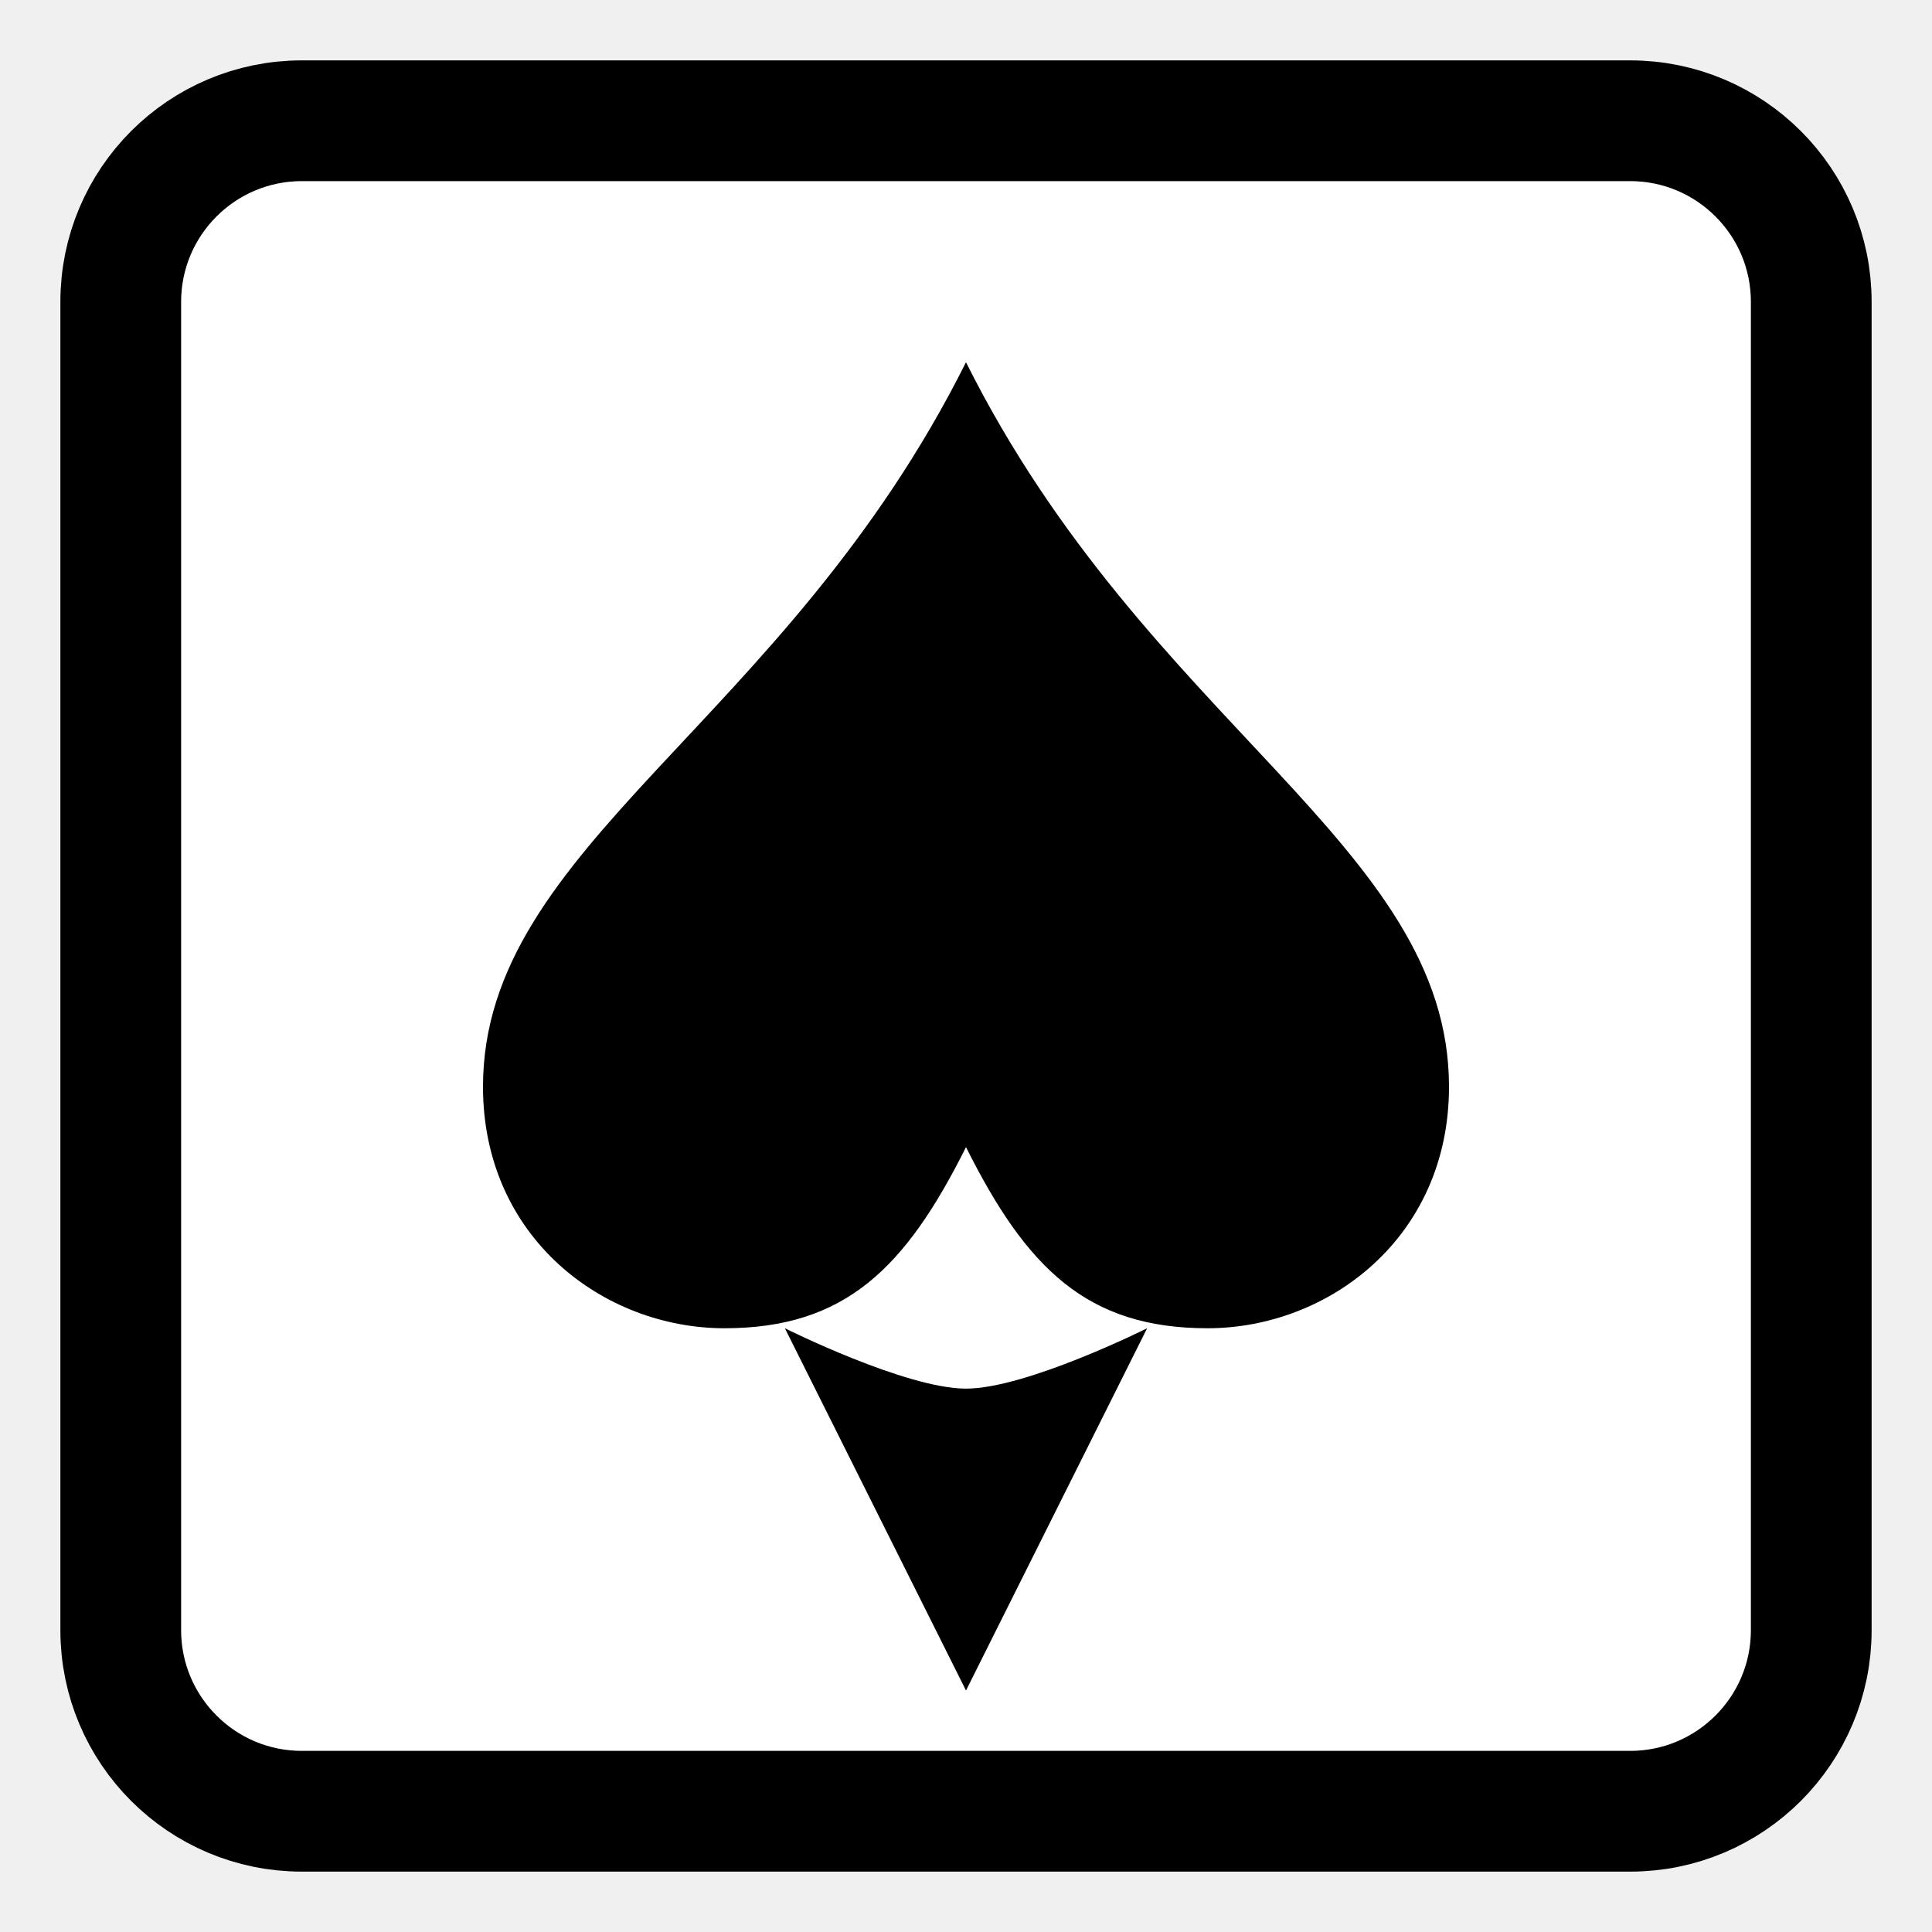
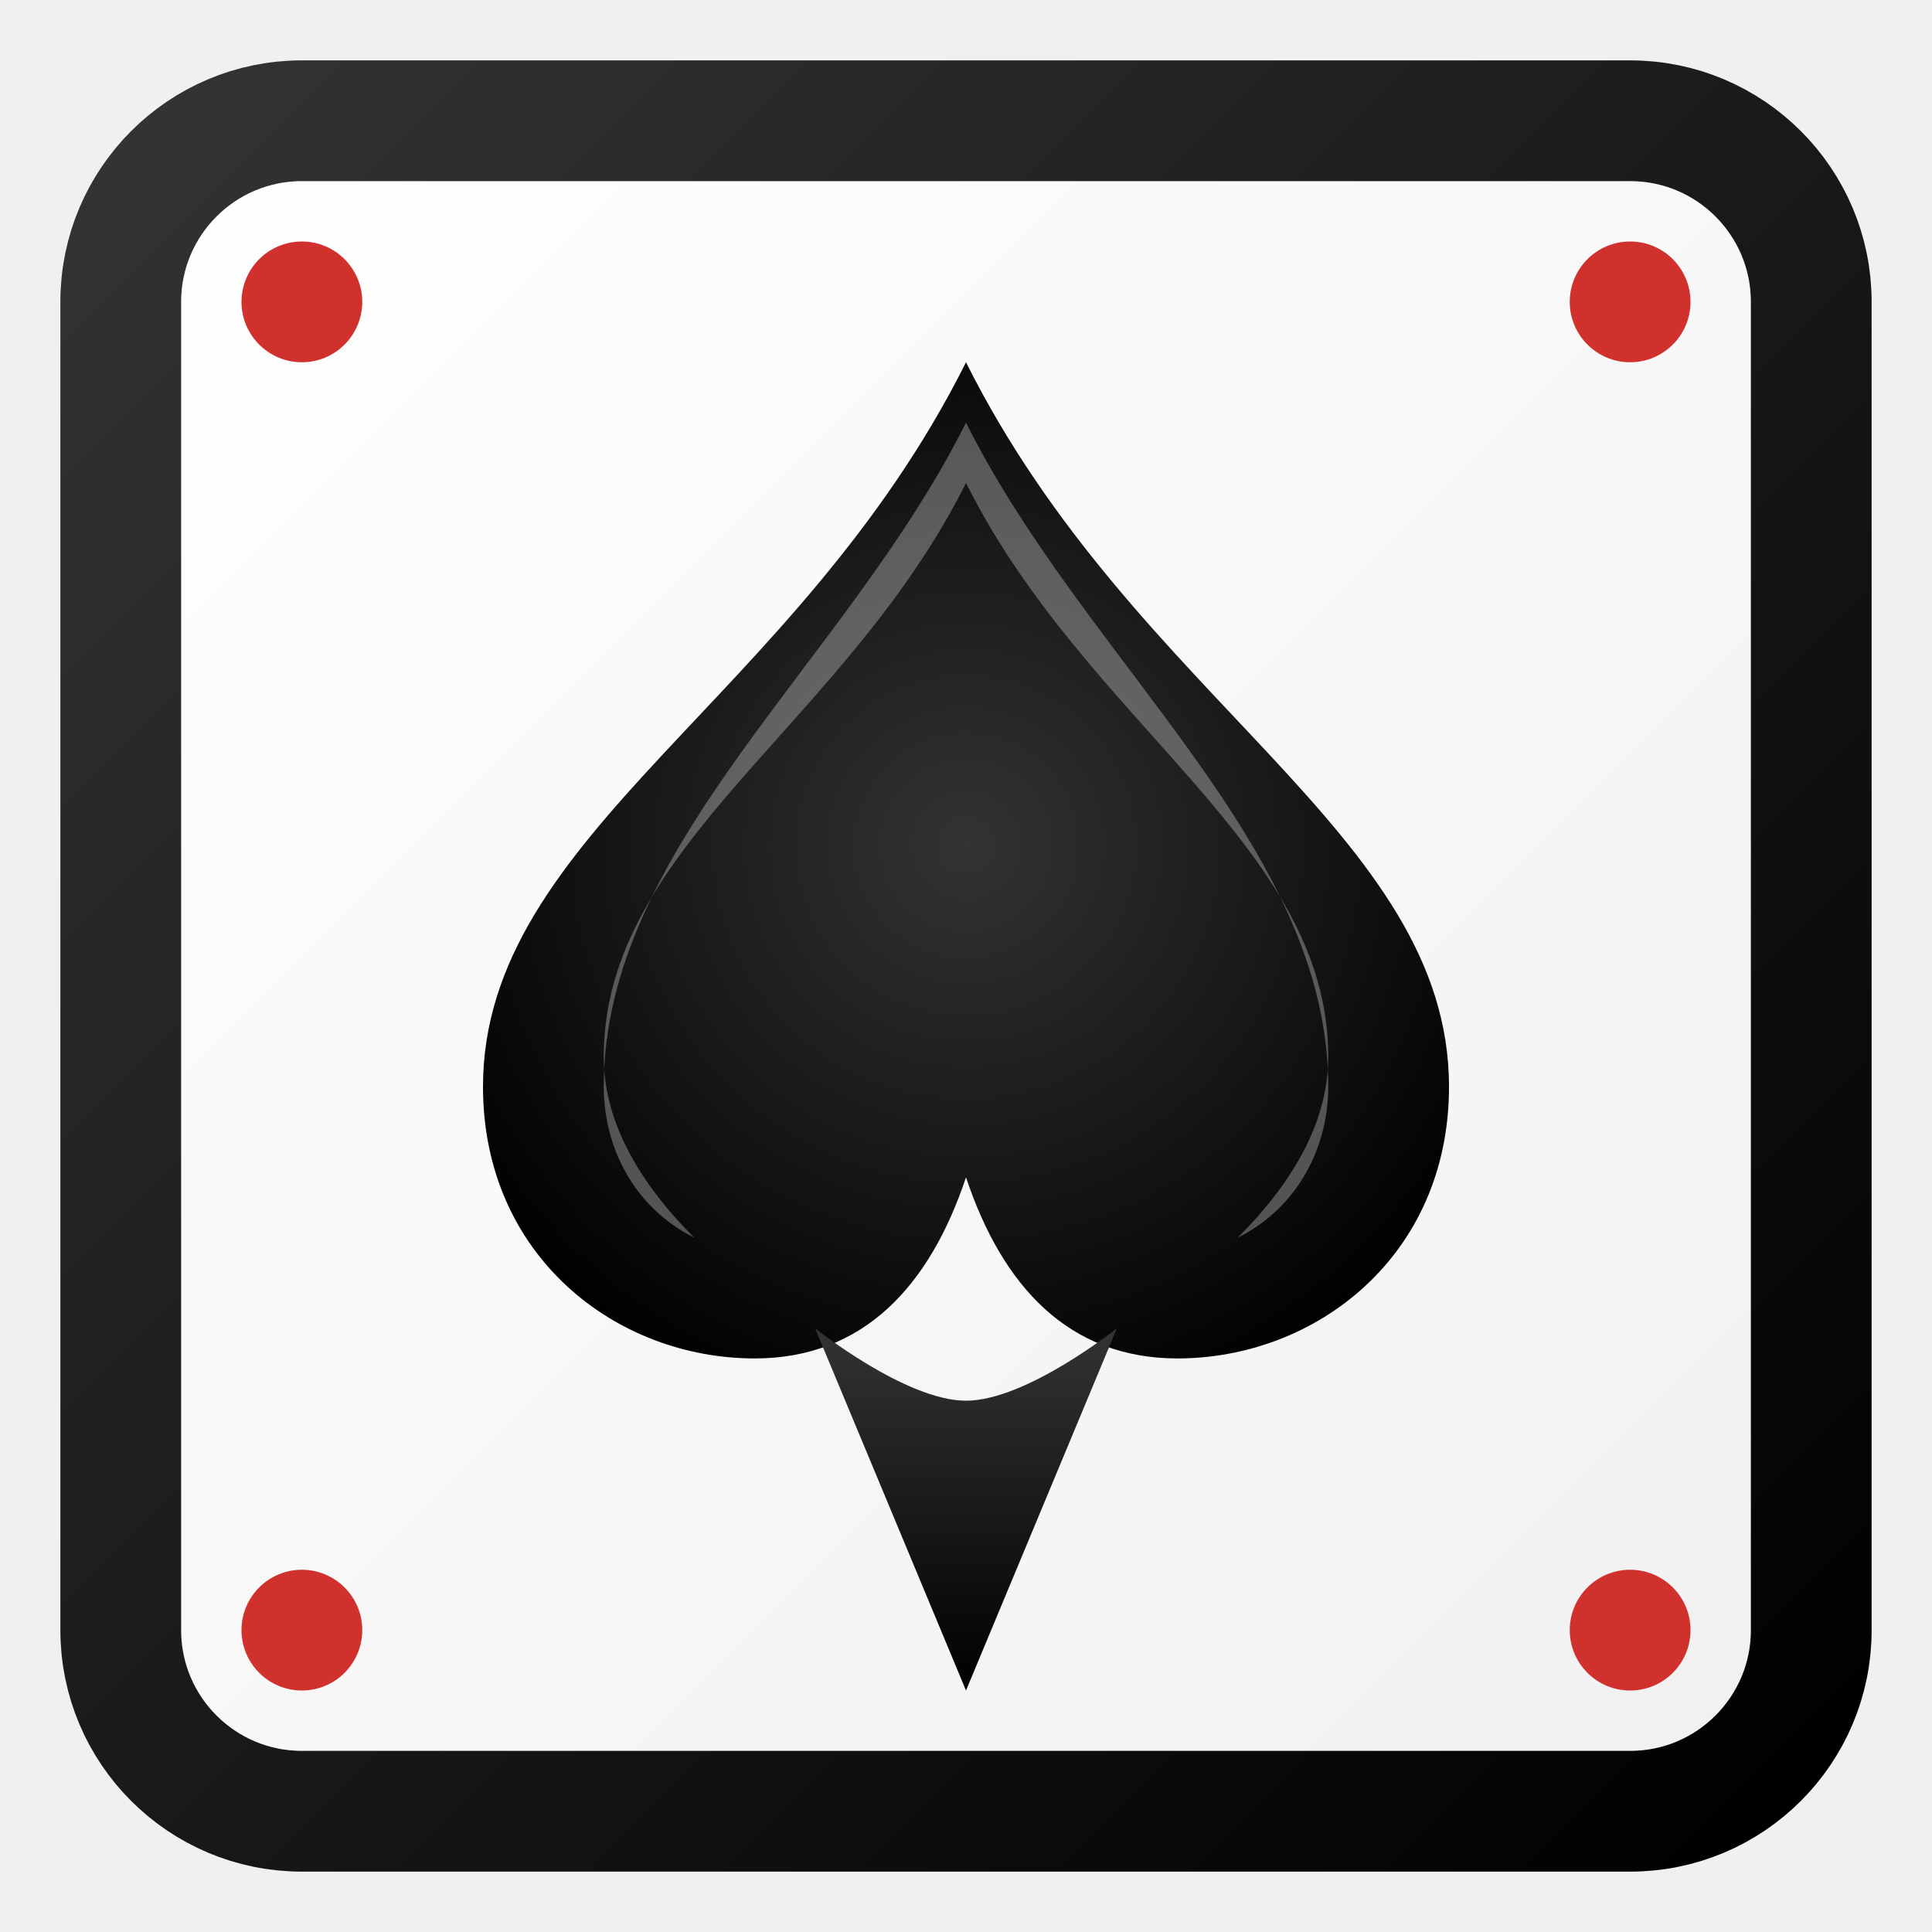
<svg xmlns="http://www.w3.org/2000/svg" width="32" height="32" viewBox="0 0 32 32" fill="none">
-   <rect x="2" y="2" width="28" height="28" rx="3" fill="white" stroke="black" stroke-width="2" />
-   <path d="M16 6C13 12 8 14 8 18C8 20.5 10 22 12 22C14 22 15 21 16 19C17 21 18 22 20 22C22 22 24 20.5 24 18C24 14 19 12 16 6Z" fill="black" />
-   <path d="M13 22L16 28L19 22C19 22 17 23 16 23C15 23 13 22 13 22Z" fill="black" />
+   <rect x="2" y="2" width="28" height="28" rx="3" fill="url(#cardGradient)" stroke="url(#borderGradient)" stroke-width="2" />
+   <path d="M16 6C13.2 11.6 8 13.8 8 18C8 20.8 10.2 22.5 12.5 22.5C14.3 22.5 15.4 21.3 16 19.5C16.6 21.3 17.7 22.5 19.5 22.5C21.8 22.5 24 20.8 24 18C24 13.8 18.8 11.6 16 6Z" fill="url(#spadeGradient)" />
+   <path d="M13.5 22L16 28L18.5 22C18.5 22 17 23.2 16 23.2C15 23.2 13.5 22 13.5 22Z" fill="url(#stemGradient)" />
+   <path d="M16 7C14 11 10 14 10 18C10 19 10.5 20 11.5 20.5C10.5 19.5 10 18.5 10 17.5C10 14 14 12 16 8C18 12 22 14 22 17.5C22 18.5 21.5 19.5 20.5 20.5C21.5 20 22 19 22 18C22 14 18 11 16 7Z" fill="rgba(255,255,255,0.3)" />
+   <circle cx="5" cy="5" r="1" fill="#D0312D" />
+   <circle cx="27" cy="5" r="1" fill="#D0312D" />
+   <circle cx="5" cy="27" r="1" fill="#D0312D" />
+   <circle cx="27" cy="27" r="1" fill="#D0312D" />
+   <defs>
+     <linearGradient id="cardGradient" x1="2" y1="2" x2="30" y2="30" gradientUnits="userSpaceOnUse">
+       <stop offset="0" stop-color="#FFFFFF" />
+       <stop offset="1" stop-color="#F0F0F0" />
+     </linearGradient>
+     <linearGradient id="borderGradient" x1="2" y1="2" x2="30" y2="30" gradientUnits="userSpaceOnUse">
+       <stop offset="0" stop-color="#333333" />
+       <stop offset="1" stop-color="#000000" />
+     </linearGradient>
+     <radialGradient id="spadeGradient" cx="16" cy="14" r="10" gradientUnits="userSpaceOnUse">
+       <stop offset="0" stop-color="#333333" />
+       <stop offset="1" stop-color="#000000" />
+     </radialGradient>
+     <linearGradient id="stemGradient" x1="16" y1="22" x2="16" y2="28" gradientUnits="userSpaceOnUse">
+       <stop offset="0" stop-color="#333333" />
+       <stop offset="1" stop-color="#000000" />
+     </linearGradient>
+   </defs>
</svg>
